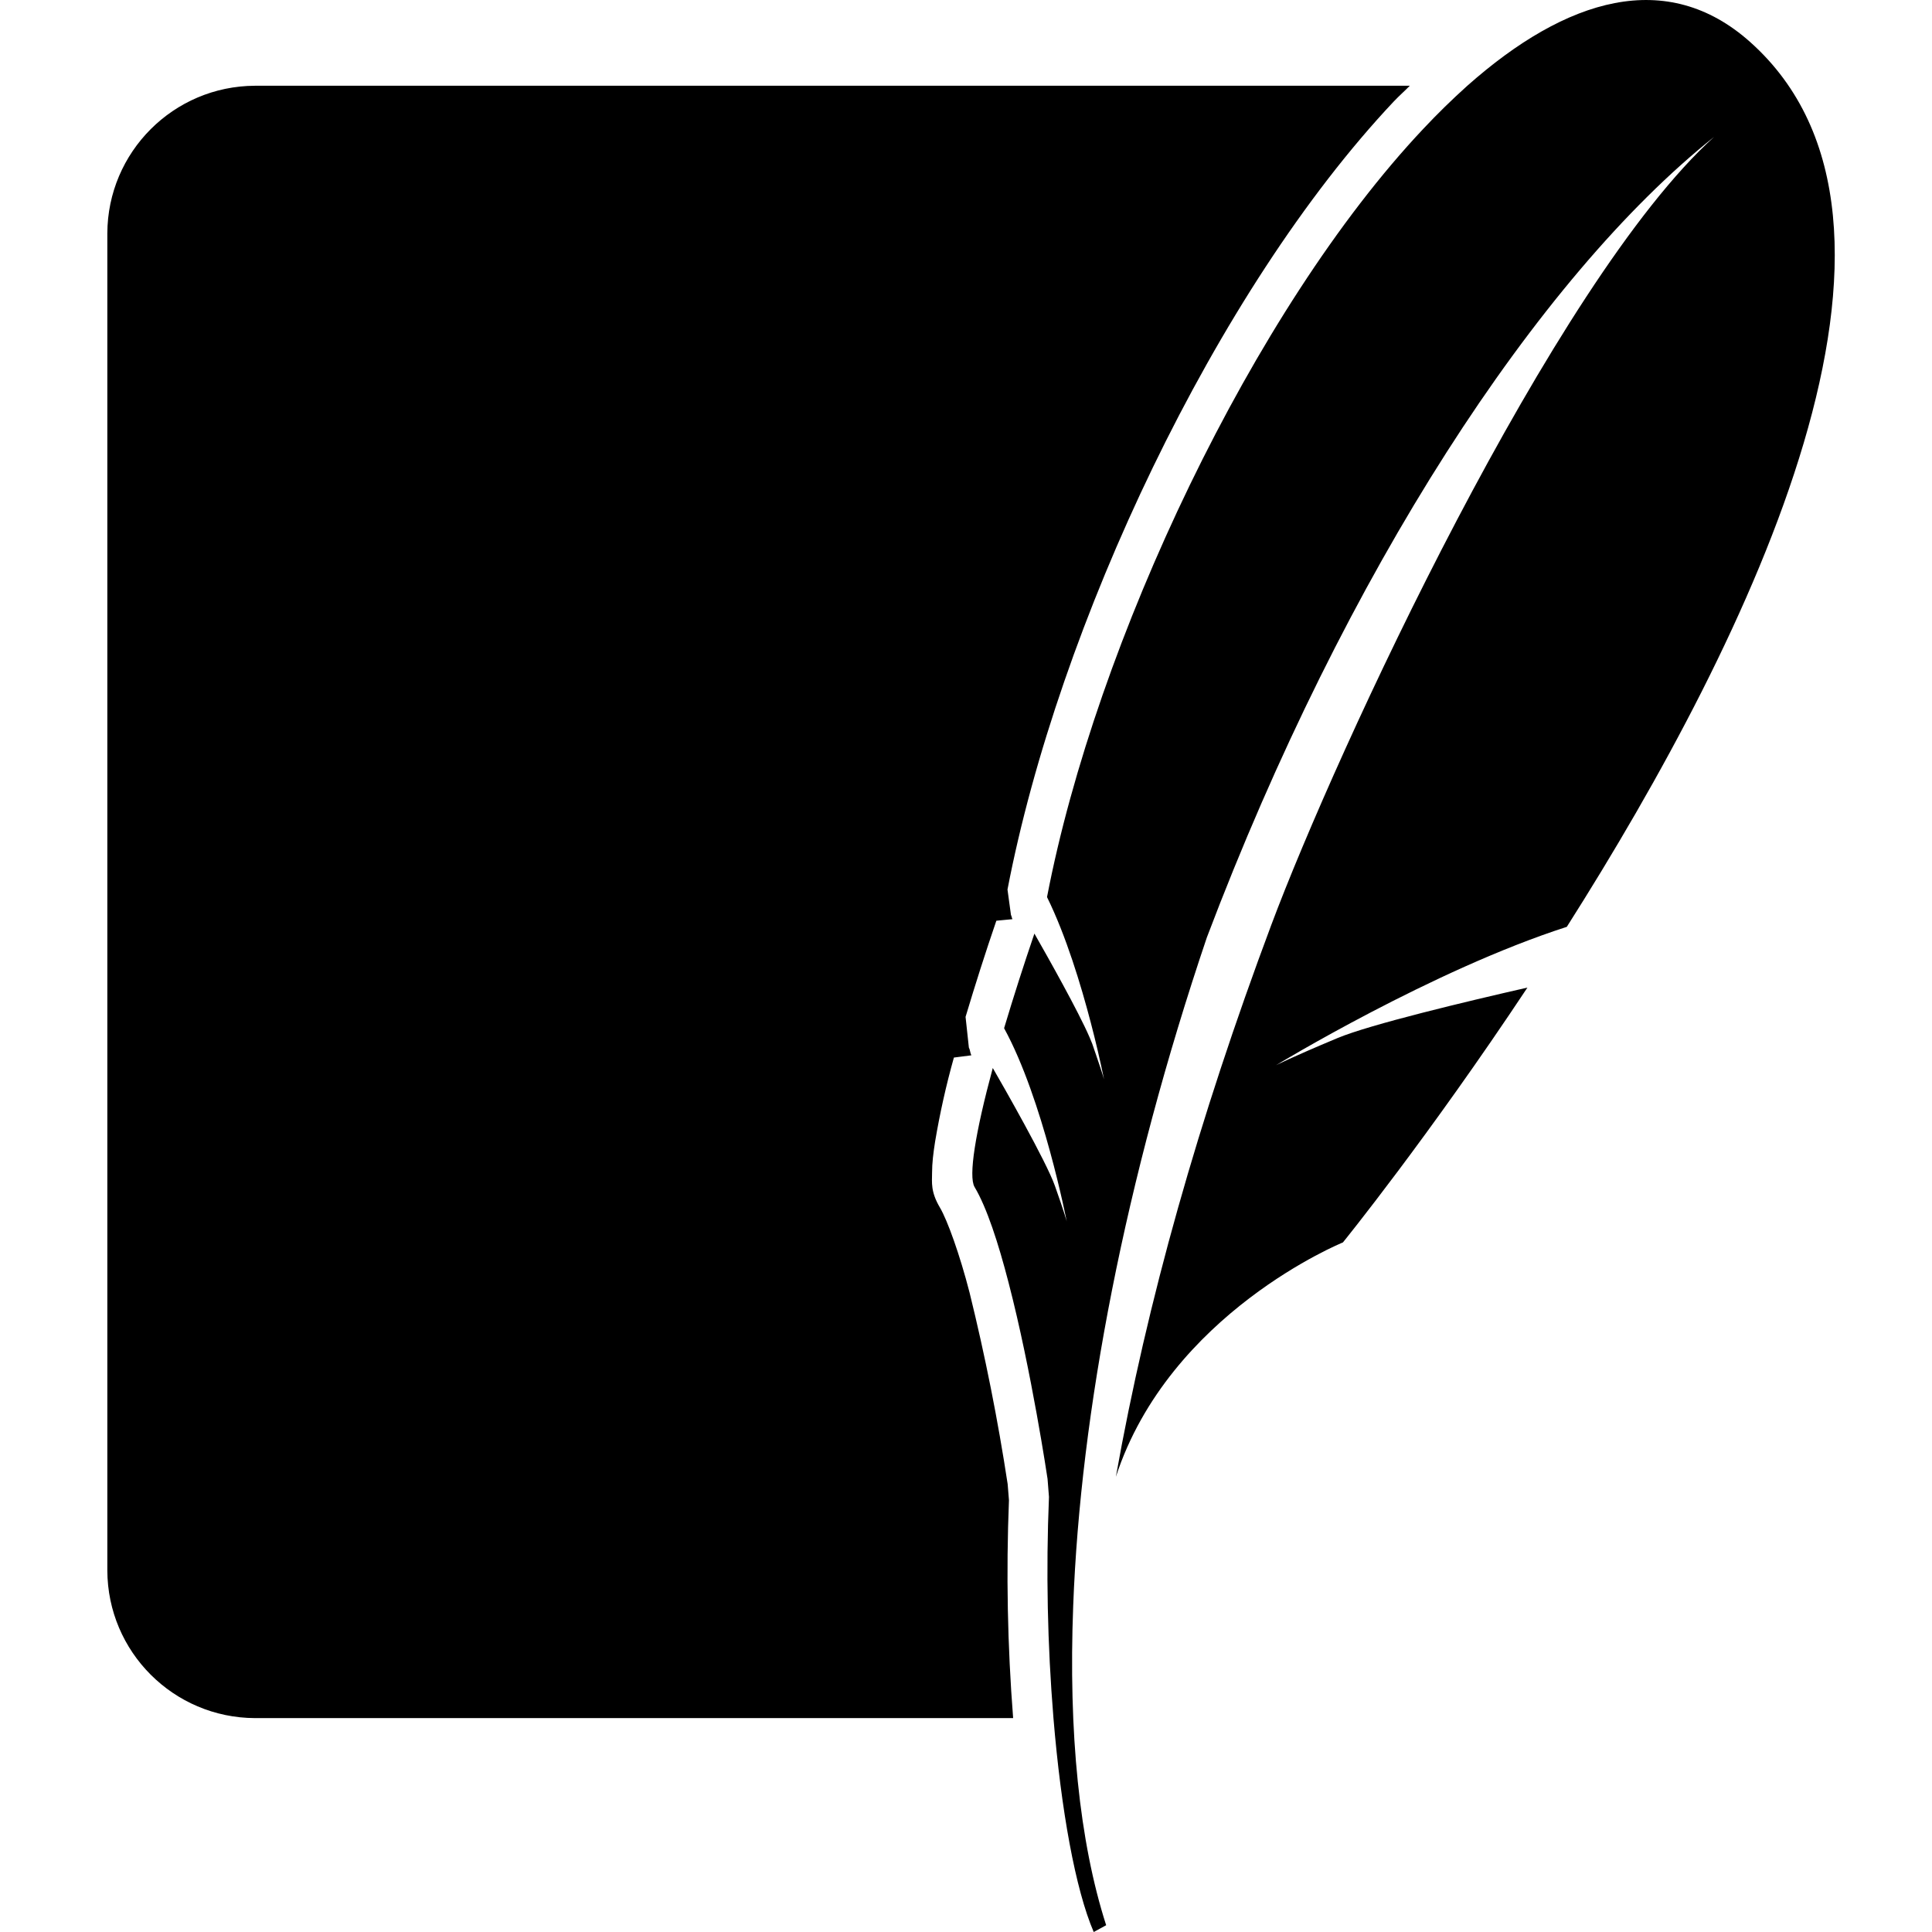
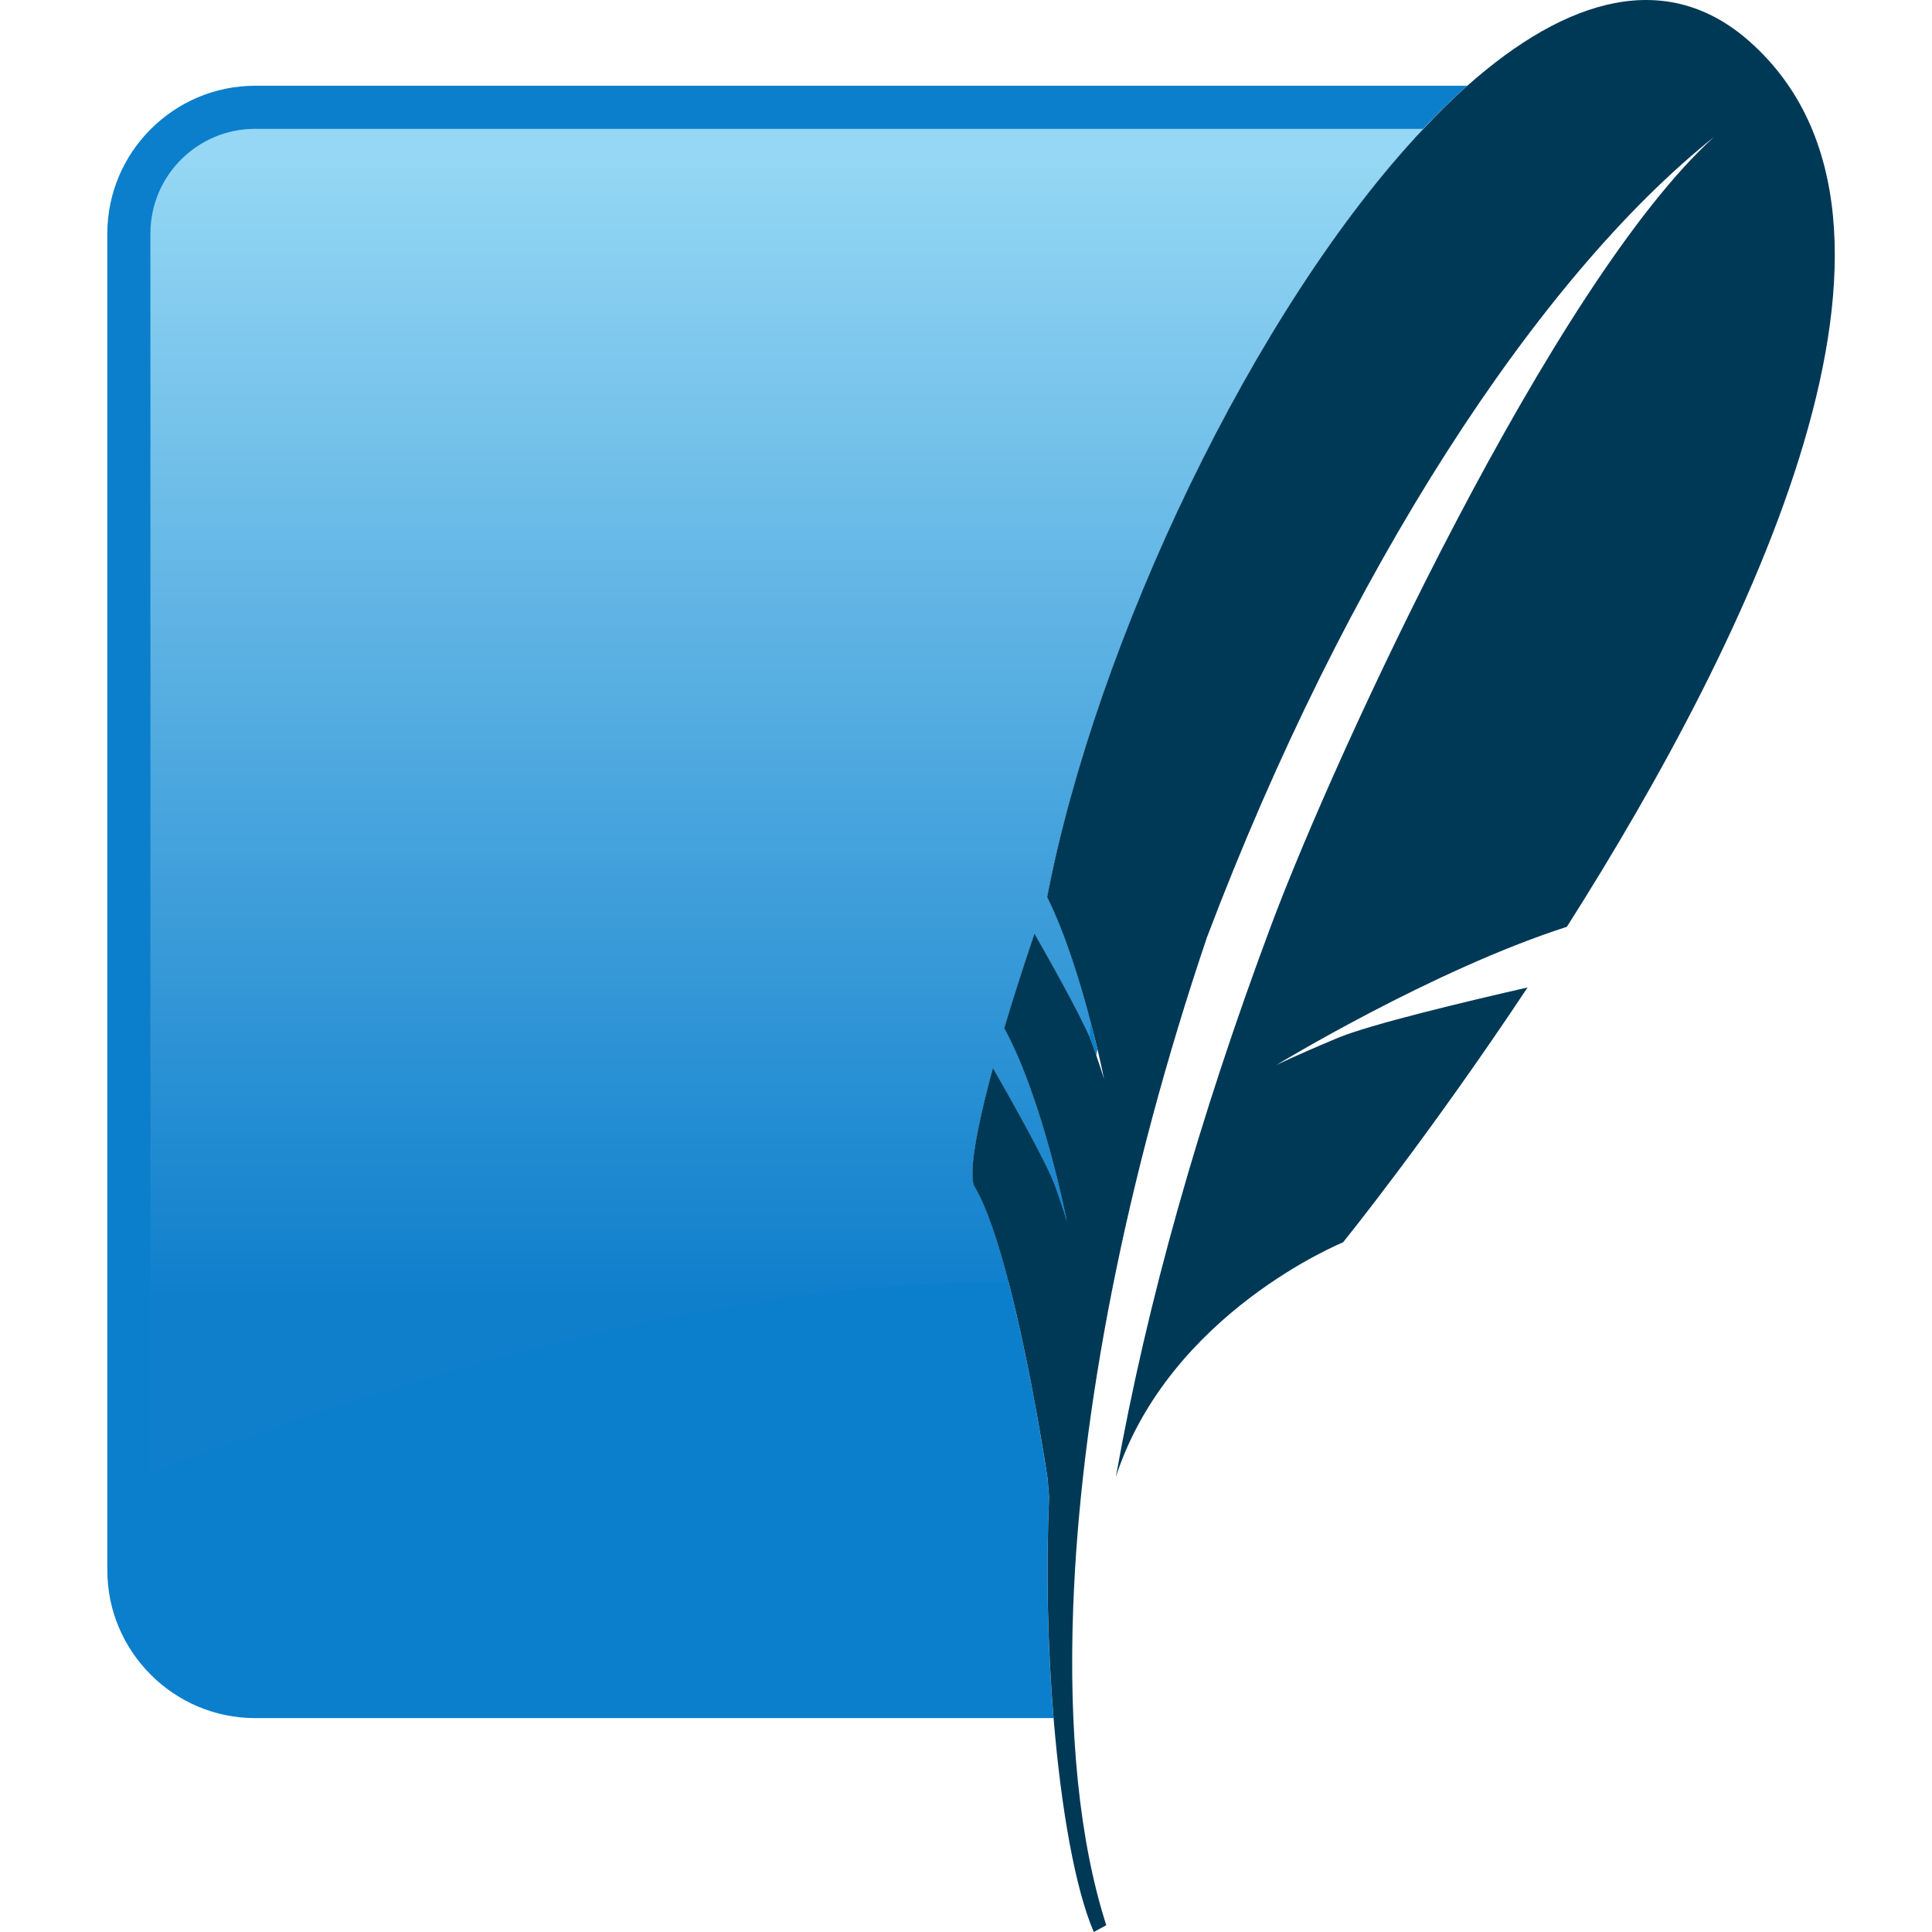
<svg viewBox="0 0 128 128">
-   <path d="M115.95 2.781c-5.504-4.906-12.16-2.933-18.738 2.902a47.9 47.9 0 00-2.918 2.856c-11.246 11.93-21.684 34.02-24.926 50.895 1.262 2.563 2.25 5.832 2.902 8.328.325 1.238.617 2.488.875 3.746 0 0-.101-.379-.515-1.578l-.266-.777a8.12 8.12 0 00-.176-.426c-.734-1.707-2.761-5.309-3.656-6.875a172.299 172.299 0 00-2.008 6.27c2.582 4.714 4.149 12.8 4.149 12.8s-.133-.527-.782-2.355c-.57-1.617-3.437-6.637-4.117-7.809-1.16 4.29-1.62 7.18-1.207 7.883.813 1.363 1.578 3.723 2.25 6.324 1.528 5.868 2.586 13.016 2.586 13.016l.094 1.192c-.203 4.886-.102 9.781.297 14.656.508 6.113 1.457 11.359 2.668 14.172l.824-.45c-1.781-5.535-2.504-12.792-2.184-21.155.477-12.79 3.422-28.215 8.856-44.29 9.191-24.261 21.938-43.733 33.602-53.034-10.63 9.601-25.023 40.695-29.332 52.203C79.404 74.162 75.99 86.252 73.93 97.84c3.555-10.863 15.043-15.527 15.043-15.527s5.637-6.954 12.223-16.883c-3.945.898-10.426 2.441-12.598 3.351-3.2 1.34-4.063 1.797-4.063 1.797s10.371-6.312 19.27-9.172c12.234-19.27 25.566-46.645 12.145-58.625M16.896 5.681c-5.398.02-9.77 4.39-9.785 9.789v88.574c.016 5.398 4.39 9.765 9.785 9.785h50.227a122.816 122.816 0 01-.277-14.438c-.031-.332-.059-.754-.086-1.067a143.095 143.095 0 00-2.523-12.684c-.645-2.507-1.465-4.789-1.965-5.636-.621-1.051-.524-1.653-.52-2.305 0-.64.082-1.305.2-2.059.316-1.878.73-3.738 1.246-5.574l1.156-.148c-.09-.188-.074-.348-.164-.516l-.219-2.031c.64-2.137 1.316-4.262 2.04-6.371l1.066-.102c-.043-.082-.055-.203-.098-.28l-.23-1.685c3.363-17.496 13.8-39.699 25.601-52.219.352-.37.711-.683 1.055-1.035z" />
+   <defs>
+     <linearGradient id="sqlite-original-a" x1="-15.615" x2="-6.741" y1="-9.108" y2="-9.108" gradientTransform="rotate(90 -90.486 64.634) scale(9.2712)" gradientUnits="userSpaceOnUse">
+       <stop stop-color="#95d7f4" offset="0" />
+       <stop stop-color="#0f7fcc" offset=".92" />
+       <stop stop-color="#0f7fcc" offset="1" />
+     </linearGradient>
+   </defs>
+   <path d="M69.5 99.176c-.059-.73-.094-1.2-.094-1.2S67.2 83.087 64.57 78.642c-.414-.707.043-3.594 1.207-7.88.68 1.169 3.54 6.192 4.118 7.81.648 1.824.78 2.347.78 2.347s-1.57-8.082-4.144-12.797a162.286 162.286 0 012.004-6.265c.973 1.71 3.313 5.859 3.828 7.3.102.293.192.543.27.774.023-.137.05-.274.074-.414-.59-2.504-1.75-6.86-3.336-10.082 3.52-18.328 15.531-42.824 27.84-53.754H16.9c-5.387 0-9.789 4.406-9.789 9.789v88.57c0 5.383 4.406 9.789 9.79 9.789h52.897a118.657 118.657 0 01-.297-14.652" fill="#0b7fcc" />
+   <path d="M65.777 70.762c.68 1.168 3.54 6.188 4.117 7.809.649 1.824.781 2.347.781 2.347s-1.57-8.082-4.144-12.797a164.535 164.535 0 012.004-6.27c.887 1.567 2.922 5.169 3.652 6.872l.082-.961c-.648-2.496-1.633-5.766-2.898-8.328 3.242-16.871 13.68-38.97 24.926-50.898H16.899a6.94 6.94 0 00-6.934 6.933v82.11c17.527-6.731 38.664-12.88 56.855-12.614-.672-2.605-1.441-4.96-2.25-6.324-.414-.707.043-3.597 1.207-7.879" fill="url(#sqlite-original-a)" />
+   <path d="M115.95 2.781c-5.5-4.906-12.164-2.933-18.734 2.899a44.347 44.347 0 00-2.914 2.859c-11.25 11.926-21.684 34.023-24.926 50.895 1.262 2.563 2.25 5.832 2.894 8.328.168.64.32 1.242.442 1.754.285 1.207.437 1.996.437 1.996s-.101-.383-.515-1.582c-.078-.23-.168-.484-.27-.773-.043-.125-.105-.274-.172-.434-.734-1.703-2.765-5.305-3.656-6.867-.762 2.25-1.437 4.36-2.004 6.265 2.578 4.715 4.149 12.797 4.149 12.797s-.137-.523-.782-2.347c-.578-1.621-3.441-6.64-4.117-7.809-1.164 4.281-1.625 7.172-1.207 7.88.809 1.362 1.574 3.722 2.25 6.323 1.524 5.867 2.586 13.012 2.586 13.012s.031.469.094 1.2a118.653 118.653 0 00.297 14.651c.504 6.11 1.453 11.363 2.664 14.172l.828-.449c-1.781-5.535-2.504-12.793-2.188-21.156.48-12.793 3.422-28.215 8.856-44.289 9.191-24.27 21.938-43.738 33.602-53.035-10.633 9.602-25.023 40.684-29.332 52.195-4.82 12.891-8.238 24.984-10.301 36.574 3.55-10.863 15.047-15.53 15.047-15.53s5.637-6.958 12.227-16.888c-3.95.903-10.43 2.442-12.598 3.352-3.2 1.344-4.067 1.8-4.067 1.8s10.371-6.312 19.27-9.171c12.234-19.27 25.562-46.648 12.141-58.621" fill="#003956" />
</svg>
